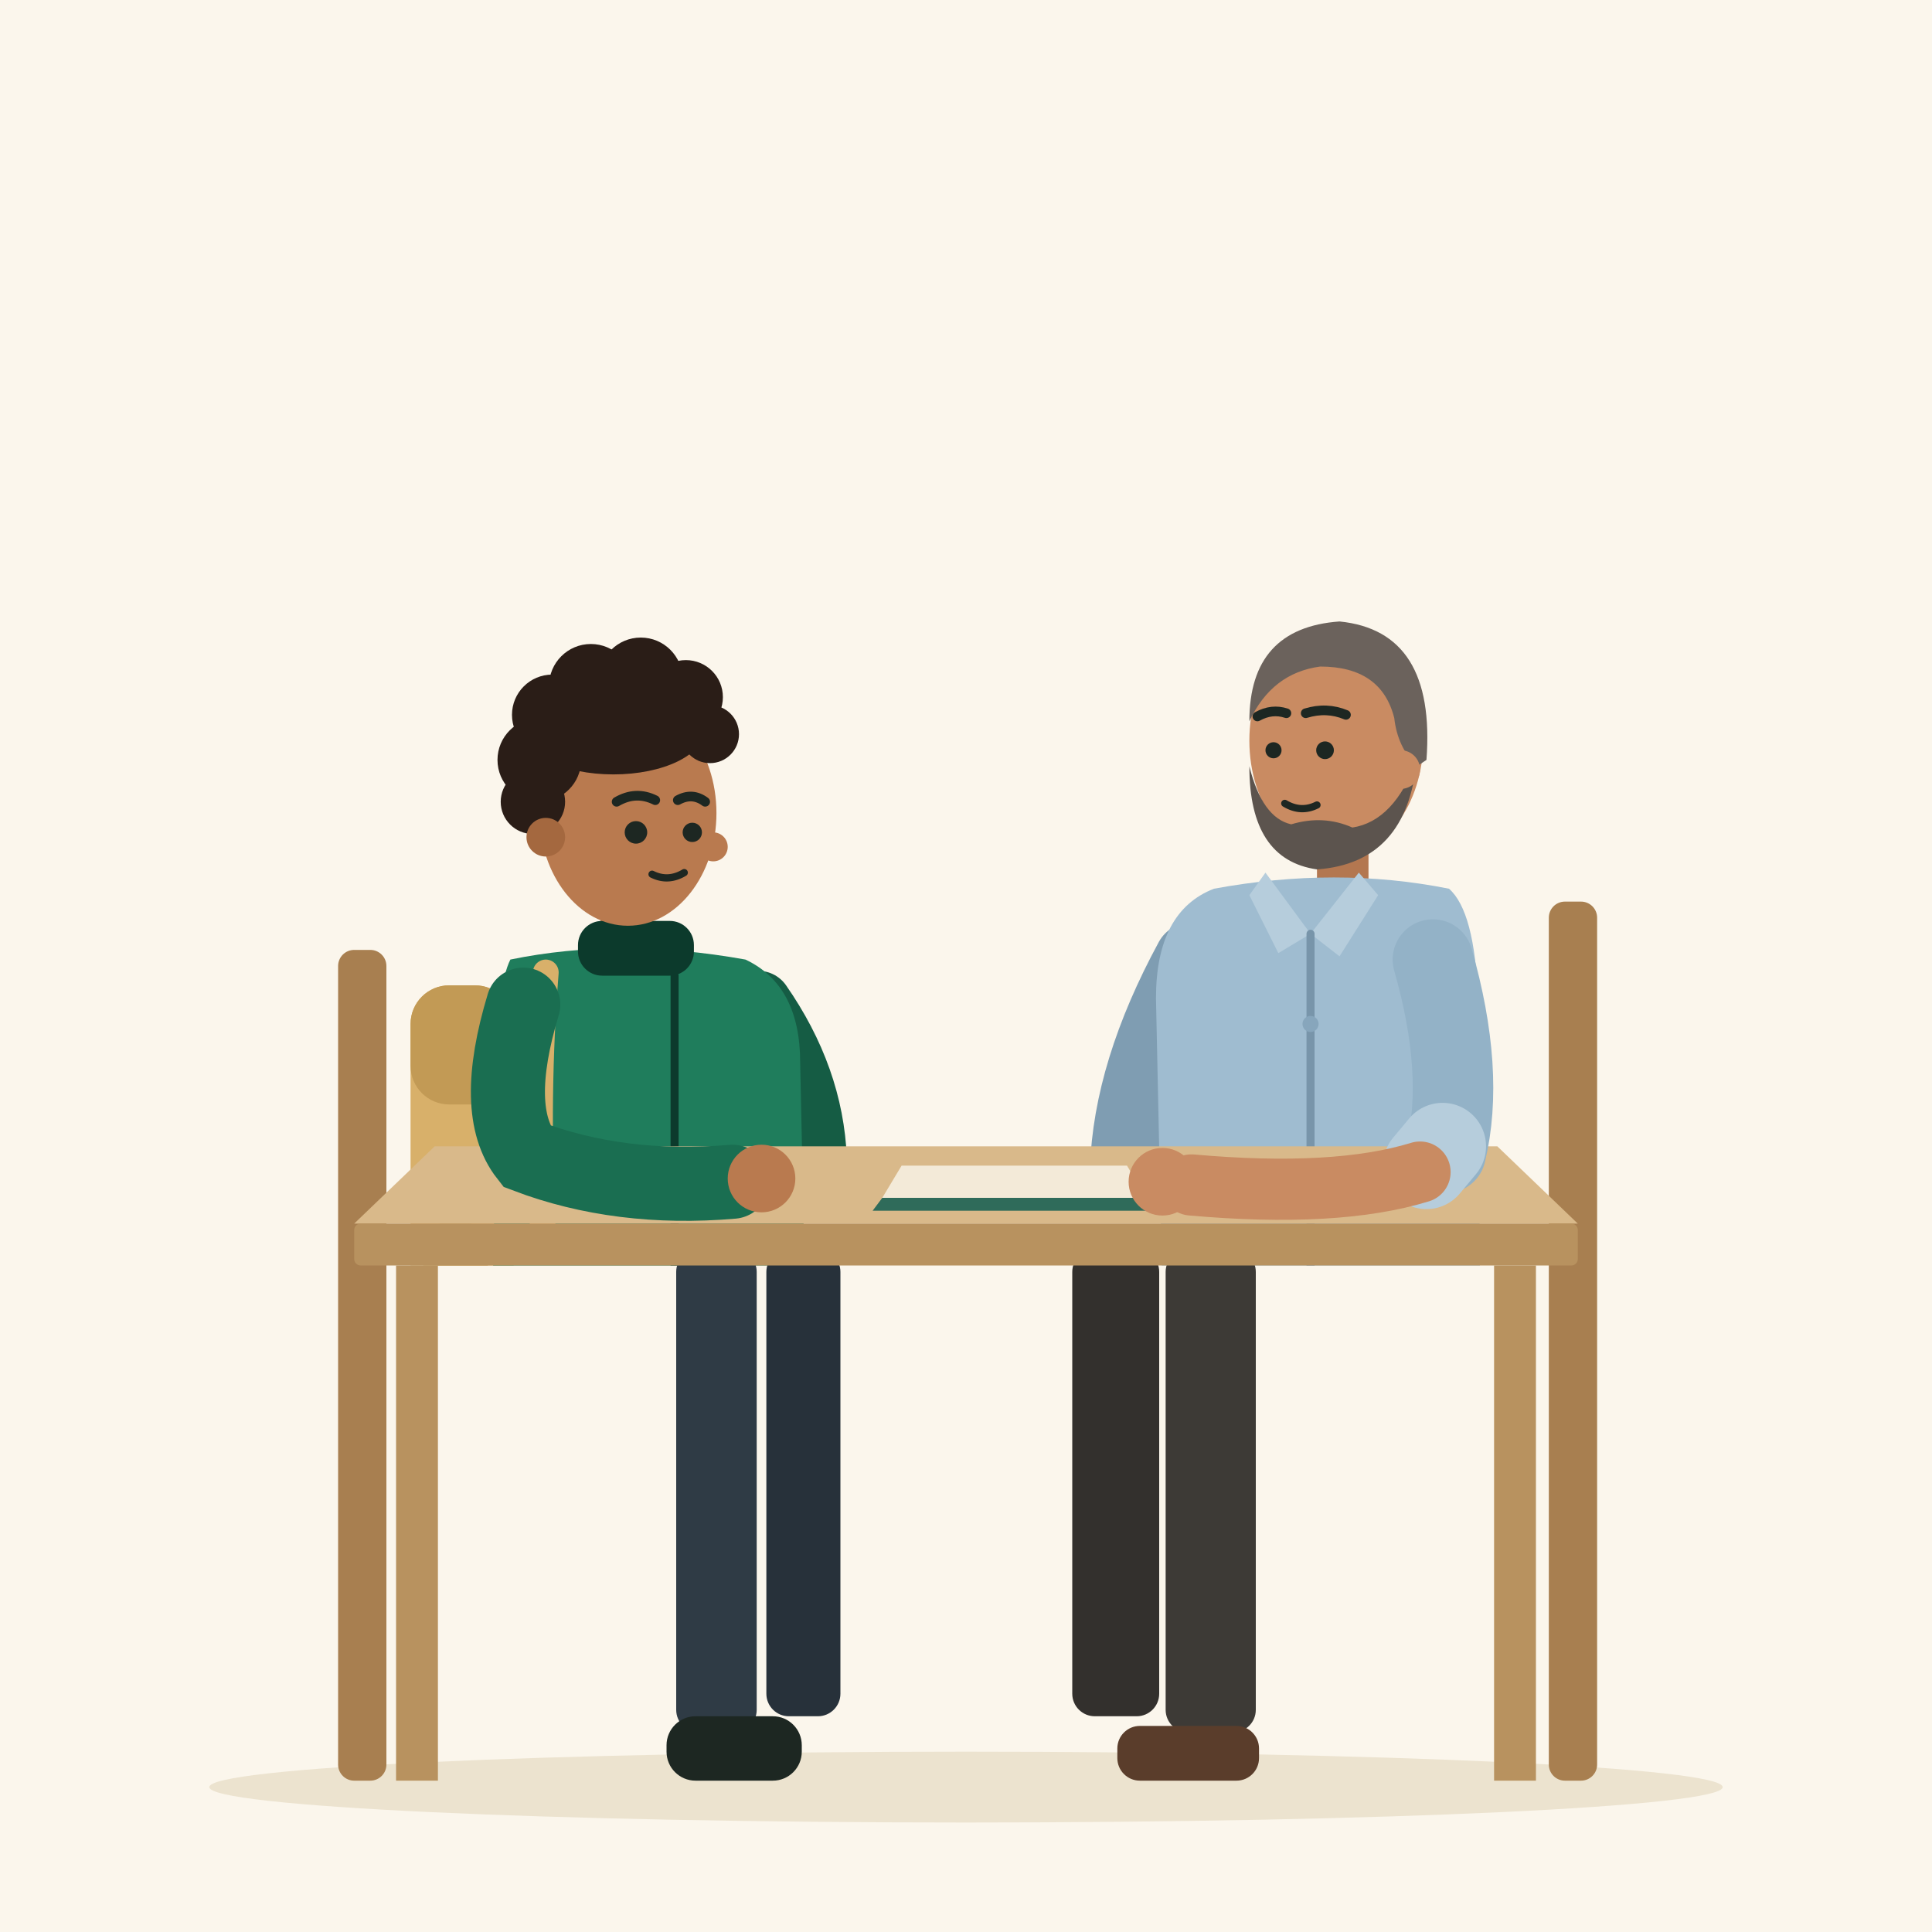
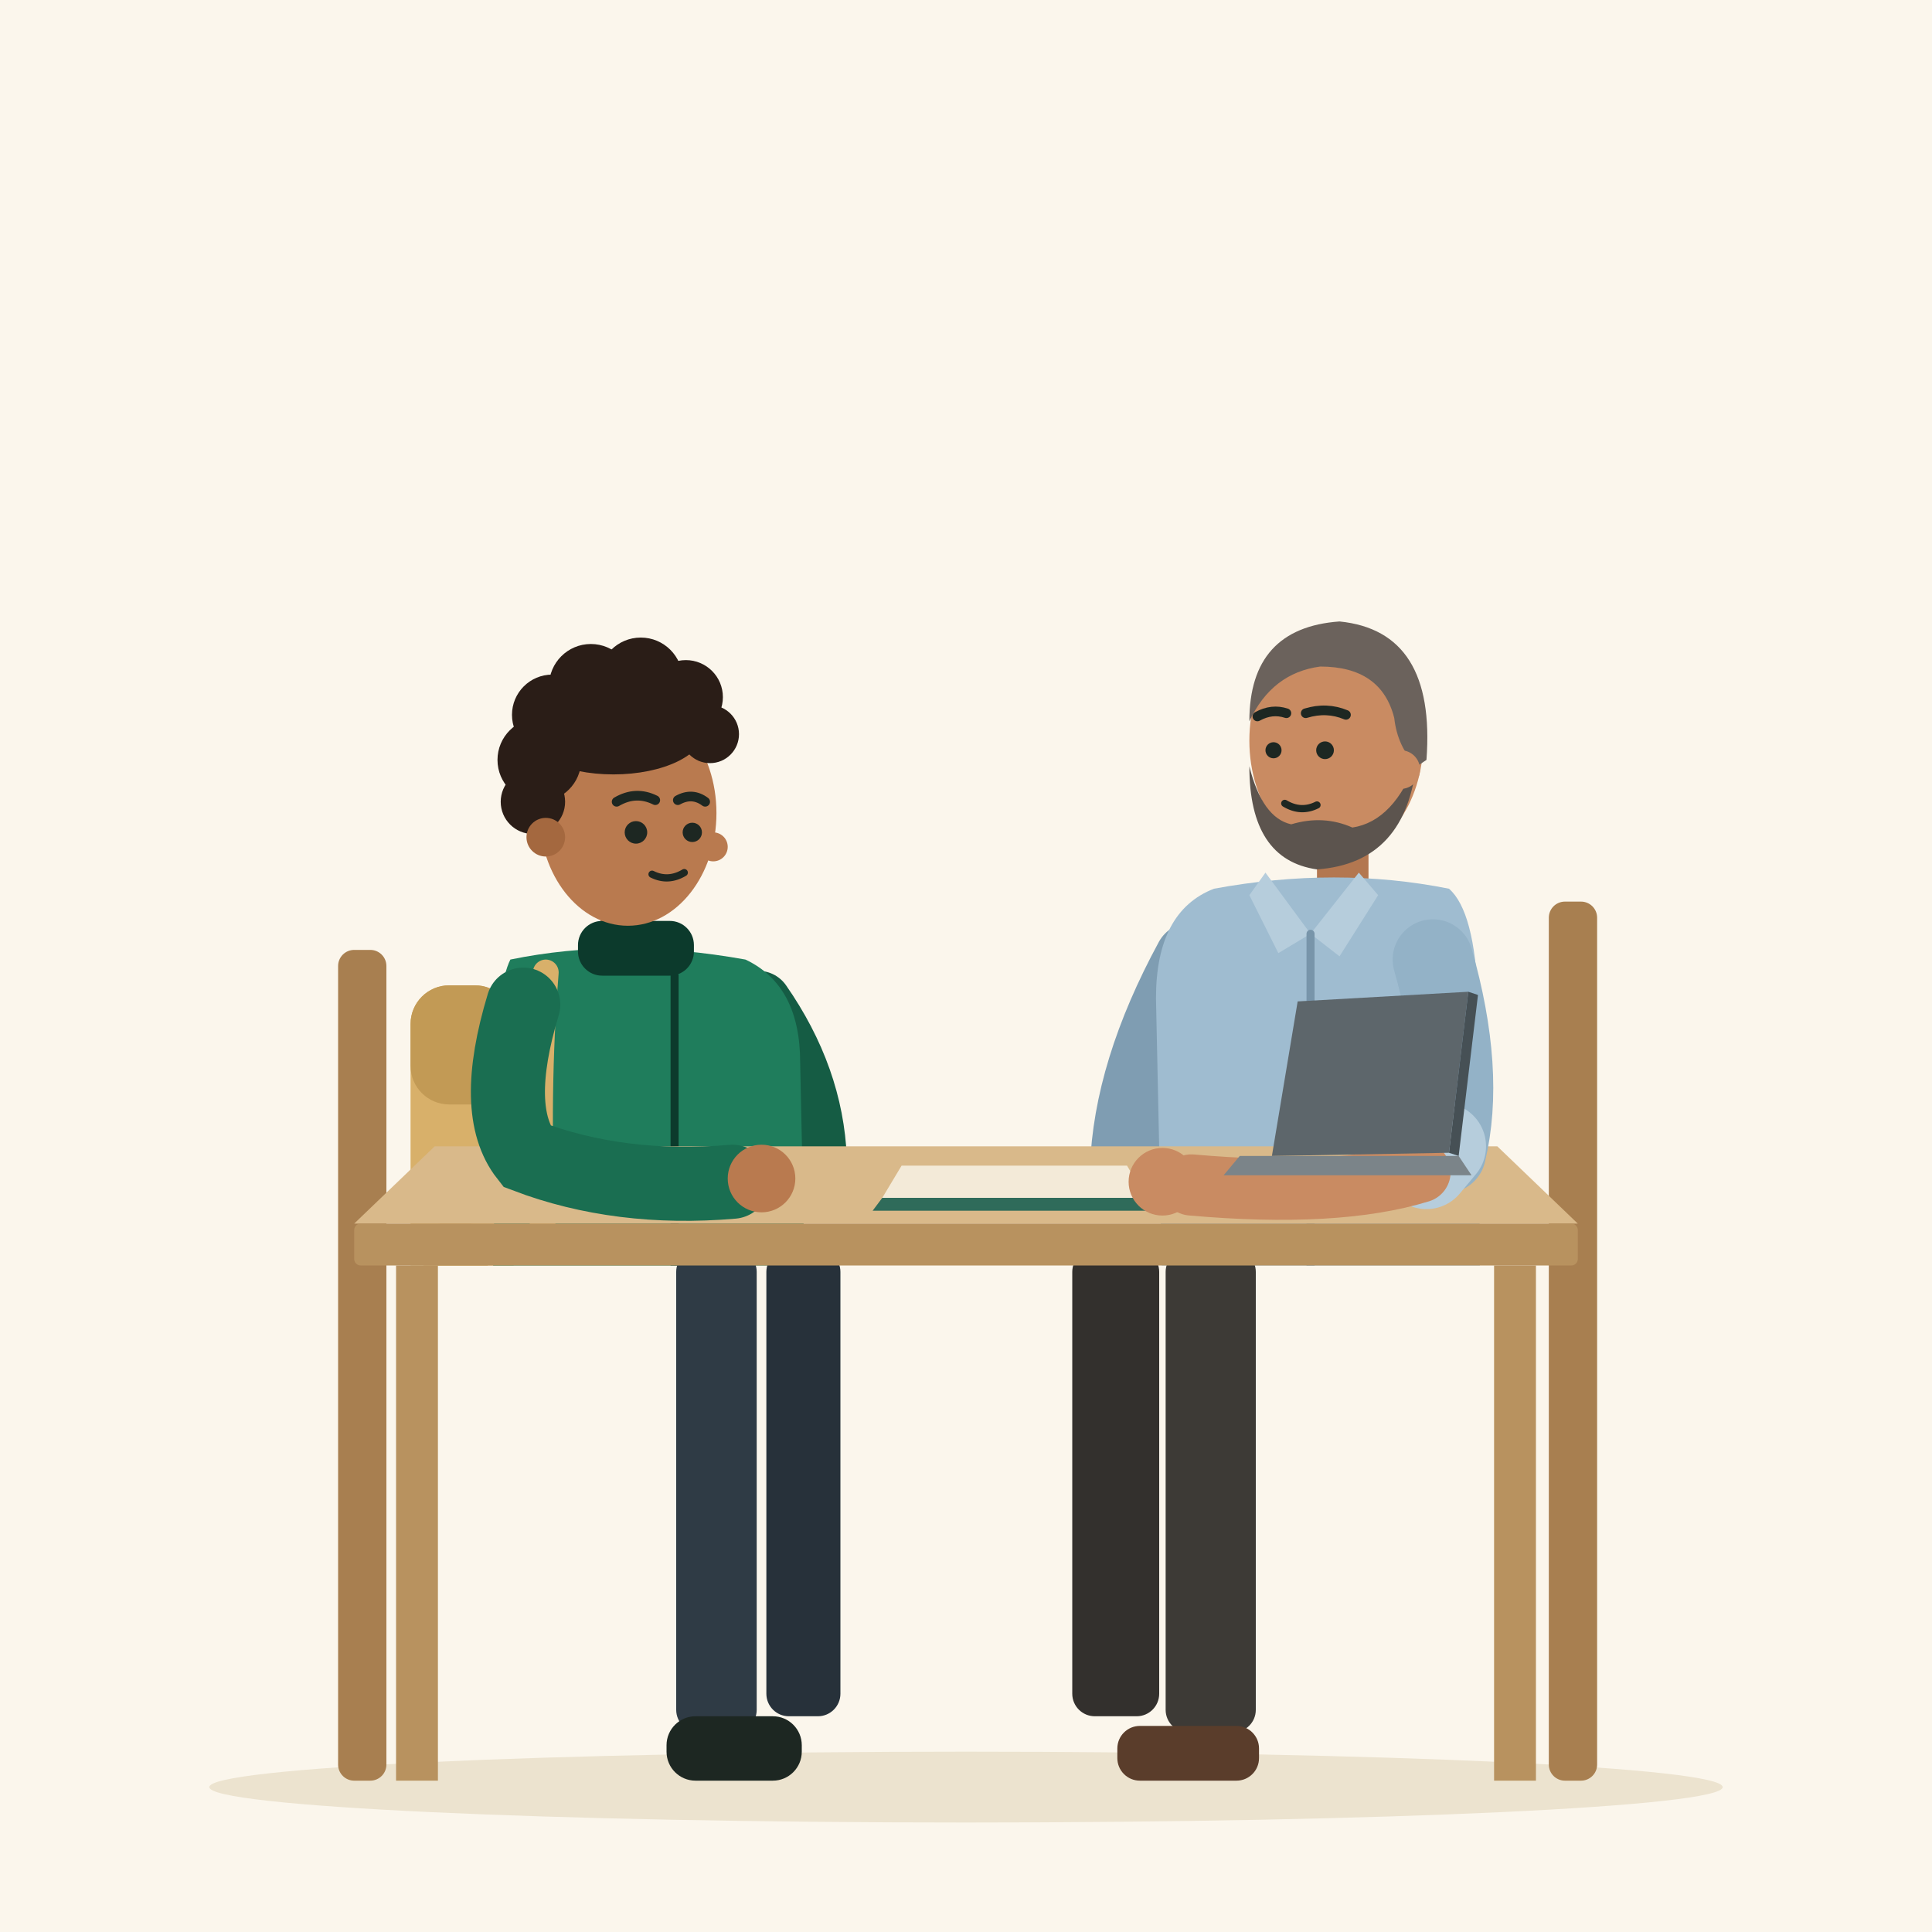
<svg xmlns="http://www.w3.org/2000/svg" width="1200" height="1200" viewBox="0 0 1200 1200" role="img">
  <style>
  .fondo{fill:#fbf6ec}
  .piso{fill:#ece3cf}
  .e1-piel{fill:#b97a4f}
  .e1-piel-sombra{fill:#a4683f}
  .e1-pelo{fill:#2a1d17}
  .e1-tinta{fill:#1d2722}
  .e1-trazo{fill:none;stroke:#1d2722;stroke-linecap:round}
  .e1-abrigo{fill:#1f7d5c}
  .e1-abrigo-brazo{fill:none;stroke:#1a6e51;stroke-linecap:round}
  .e1-abrigo-brazo-lejos{fill:none;stroke:#155c44;stroke-linecap:round}
  .e1-abrigo-linea{fill:none;stroke:#0c3a2c;stroke-linecap:round}
  .e1-cuello{fill:#0c3a2c}
  .e1-pantalon{fill:#2f3b45}
  .e1-pantalon-lejos{fill:#27313a}
  .e1-zapatilla{fill:#1d2722}
  .e1-mochila{fill:#d8b06a}
  .e1-mochila-sombra{fill:#c29a55}
  .e1-tira{fill:none;stroke:#d8b06a;stroke-linecap:round}
  .e1-valija{fill:#0c3a2c}
  .e1-valija-lado{fill:#082a1f}
  .e1-valija-manija{fill:#14503c}
  .e1-valija-banda{fill:#f1d9a8}
  .r1-piel{fill:#c98b62}
  .r1-piel-sombra{fill:#b37750}
  .r1-pelo{fill:#6b625c}
  .r1-barba{fill:#5c544e}
  .r1-tinta{fill:#1d2722}
  .r1-trazo{fill:none;stroke:#1d2722;stroke-linecap:round}
  .r1-camisa{fill:#9fbcd0}
  .r1-camisa-oscura{fill:#87a6bc}
  .r1-camisa-brazo{fill:none;stroke:#93b2c7;stroke-linecap:round;stroke-linejoin:round}
  .r1-camisa-brazo-lejos{fill:none;stroke:#7f9db2;stroke-linecap:round;stroke-linejoin:round}
  .r1-arremangado{fill:none;stroke:#b6cddc;stroke-linecap:round}
  .r1-antebrazo{fill:none;stroke:#c98b62;stroke-linecap:round}
  .r1-antebrazo-lejos{fill:none;stroke:#b37750;stroke-linecap:round}
  .r1-cuello-camisa{fill:#b6cddc}
  .r1-linea{fill:none;stroke:#7895aa;stroke-linecap:round}
  .r1-cinturon{fill:#3a2a20}
  .r1-pantalon{fill:#3d3a36}
  .r1-pantalon-lejos{fill:#33302d}
  .r1-zapato{fill:#5a3d2b}
  .r1-carpeta{fill:#2f6b5a}
  .r1-carpeta-hoja{fill:#f3ead8}
  .mesa{fill:#d9b98a}
  .mesa-canto{fill:#b8925f}
  .silla{fill:#a87f50}
  .carpeta-hoja-mesa{fill:#f3ead8}
  .carpeta-mesa{fill:#2f6b5a}
+   .laptop-tapa{fill:#5d666b}
+   .laptop-canto{fill:#465055}
+   .laptop-base{fill:#7b8489}
</style>
  <rect class="fondo" width="1200" height="1200" />
  <defs>
    <clipPath id="sobre-mesa">
      <rect x="0" y="0" width="1200" height="786" />
    </clipPath>
  </defs>
  <ellipse class="piso" cx="600" cy="1110" rx="470" ry="22" />
  <g id="sillas">
    <rect class="silla" x="210" y="590" width="30" height="516" rx="10" />
    <rect class="silla" x="962" y="560" width="30" height="546" rx="10" />
  </g>
  <g clip-path="url(#sobre-mesa)">
    <g id="r1-sentado" transform="translate(1990 196) scale(-1 1)">
      <g id="r1-brazo-izq" data-parte="brazo-izq">
        <path class="r1-camisa-brazo-lejos" stroke-width="46" d="M1250 400 Q1288 470 1290 530" />
      </g>
      <g id="r1-tc-torso" data-parte="torso">
        <rect class="r1-piel-sombra" x="1140" y="318" width="32" height="44" rx="8" />
        <path class="r1-camisa" d="M1090 356 Q1160 342 1236 356 Q1272 370 1272 424 L1266 704 Q1170 716 1070 704 L1072 424 Q1074 370 1090 356 Z" />
        <path class="r1-cuello-camisa" d="M1146 346 L1176 384 L1158 398 L1134 360 Z M1204 346 L1176 384 L1196 396 L1214 360 Z" />
        <path class="r1-linea" stroke-width="5" d="M1176 384 V692" />
        <circle class="r1-camisa-oscura" cx="1176" cy="440" r="5" />
        <circle class="r1-camisa-oscura" cx="1176" cy="530" r="5" />
        <circle class="r1-camisa-oscura" cx="1176" cy="620" r="5" />
        <rect class="r1-cinturon" x="1070" y="680" width="198" height="24" rx="6" />
      </g>
      <g id="r1-tc-cabeza" data-parte="cabeza">
        <ellipse class="r1-piel" cx="1160" cy="264" rx="54" ry="72" />
        <g id="r1-tc-pelo" data-parte="pelo">
          <path class="r1-pelo" d="M1104 276 Q1098 196 1158 190 Q1214 194 1214 252 Q1200 222 1170 218 Q1132 218 1124 250 Q1122 268 1110 280 Z" />
        </g>
        <g id="r1-tc-barba" data-parte="barba">
          <path class="r1-barba" d="M1110 276 Q1116 340 1172 344 Q1214 338 1214 280 Q1206 312 1188 316 Q1168 310 1150 318 Q1124 314 1110 276 Z" />
        </g>
        <circle class="r1-piel" cx="1120" cy="282" r="12" />
        <g id="r1-tc-cejas" data-parte="cejas">
          <path class="r1-trazo" stroke-width="6" d="M1154 248 Q1166 243 1179 247" />
          <path class="r1-trazo" stroke-width="6" d="M1191 247 Q1200 244 1209 249" />
        </g>
        <g id="r1-tc-ojos" data-parte="ojos">
          <circle class="r1-tinta" cx="1167" cy="270" r="5.5" />
          <circle class="r1-tinta" cx="1199" cy="270" r="5" />
        </g>
        <g id="r1-tc-boca" data-parte="boca">
          <path class="r1-trazo" stroke-width="4.5" d="M1172 304 Q1182 309 1192 303" />
        </g>
      </g>
    </g>
    <g id="e1-sentado" transform="translate(-765 220)">
      <g id="e1-brazo-izq" data-parte="brazo-izq">
        <path class="e1-abrigo-brazo-lejos" stroke-width="42" d="M1236 404 Q1268 450 1270 500" />
      </g>
      <g id="e1-tc-mochila" data-parte="mochila">
        <rect class="e1-mochila" x="1020" y="392" width="64" height="252" rx="24" />
        <rect class="e1-mochila-sombra" x="1020" y="392" width="64" height="74" rx="24" />
        <rect class="e1-mochila-sombra" x="1028" y="540" width="40" height="70" rx="12" />
      </g>
      <g id="e1-tc-torso" data-parte="torso">
        <rect class="e1-piel-sombra" x="1138" y="336" width="28" height="40" rx="8" />
        <path class="e1-abrigo" d="M1082 376 Q1150 362 1228 376 Q1262 392 1262 440 L1268 722 Q1170 738 1068 720 L1074 440 Q1074 392 1082 376 Z" />
        <path class="e1-abrigo-linea" stroke-width="5" d="M1184 386 V730" />
        <path class="e1-abrigo-linea" stroke-width="5" d="M1206 612 H1244" />
        <rect class="e1-cuello" x="1124" y="352" width="72" height="34" rx="15" />
        <path class="e1-tira" stroke-width="16" d="M1104 384 Q1098 460 1102 540" />
        <rect class="e1-mochila-sombra" x="1092" y="512" width="22" height="12" rx="4" />
      </g>
      <g id="e1-tc-cabeza" data-parte="cabeza">
        <ellipse class="e1-piel" cx="1155" cy="285" rx="55" ry="70" />
        <circle class="e1-piel" cx="1208" cy="306" r="9" />
        <g id="e1-tc-pelo" data-parte="pelo">
          <ellipse class="e1-pelo" cx="1146" cy="234" rx="56" ry="27" />
          <circle class="e1-pelo" cx="1100" cy="252" r="26" />
          <circle class="e1-pelo" cx="1096" cy="278" r="20" />
          <circle class="e1-pelo" cx="1108" cy="224" r="25" />
          <circle class="e1-pelo" cx="1132" cy="206" r="26" />
          <circle class="e1-pelo" cx="1163" cy="202" r="26" />
          <circle class="e1-pelo" cx="1191" cy="213" r="23" />
          <circle class="e1-pelo" cx="1206" cy="236" r="18" />
        </g>
        <circle class="e1-piel-sombra" cx="1104" cy="300" r="12" />
        <g id="e1-tc-cejas" data-parte="cejas">
          <path class="e1-trazo" stroke-width="6" d="M1148 278 Q1160 271 1172 277" />
          <path class="e1-trazo" stroke-width="6" d="M1186 277 Q1195 272 1203 278" />
        </g>
        <g id="e1-tc-ojos" data-parte="ojos">
          <circle class="e1-tinta" cx="1160" cy="297" r="7" />
          <circle class="e1-tinta" cx="1195" cy="297" r="6" />
        </g>
        <g id="e1-tc-boca" data-parte="boca">
          <path class="e1-trazo" stroke-width="4.5" d="M1170 323 Q1180 328 1190 322" />
        </g>
      </g>
    </g>
  </g>
  <g id="piernas-bajo-mesa">
    <rect class="e1-pantalon-lejos" x="476" y="776" width="46" height="290" rx="14" />
    <rect class="e1-pantalon" x="420" y="776" width="50" height="300" rx="14" />
    <rect class="e1-zapatilla" x="414" y="1066" width="84" height="40" rx="18" />
    <rect class="r1-pantalon-lejos" x="666" y="776" width="54" height="290" rx="14" />
    <rect class="r1-pantalon" x="724" y="776" width="56" height="300" rx="14" />
    <rect class="r1-zapato" x="694" y="1072" width="88" height="34" rx="14" />
  </g>
  <g id="mesa">
    <path class="mesa" d="M270 712 L930 712 L980 760 L220 760 Z" />
    <rect class="mesa-canto" x="220" y="760" width="760" height="26" rx="4" />
    <rect class="mesa-canto" x="246" y="786" width="26" height="320" />
    <rect class="mesa-canto" x="928" y="786" width="26" height="320" />
  </g>
  <g id="carpeta" data-parte="carpeta">
    <path class="carpeta-hoja-mesa" d="M560 724 L700 724 L712 744 L548 744 Z" />
    <path class="carpeta-mesa" d="M548 744 L712 744 L718 752 L542 752 Z" />
  </g>
  <g id="r1-brazo-der" data-parte="brazo-der" transform="translate(1990 196) scale(-1 1)">
    <path class="r1-camisa-brazo" stroke-width="50" d="M1100 400 Q1080 470 1092 520" />
    <path class="r1-arremangado" stroke-width="54" d="M1094 516 L1104 528" />
    <path class="r1-antebrazo" stroke-width="38" d="M1108 532 Q1160 548 1250 540" />
    <circle class="r1-piel" cx="1268" cy="538" r="21" />
  </g>
  <g id="e1-brazo-der" data-parte="brazo-der" transform="translate(-765 220)">
    <path class="e1-abrigo-brazo" stroke-width="46" d="M1090 404 Q1070 470 1092 498 Q1150 520 1220 514" />
    <circle class="e1-piel" cx="1238" cy="512" r="21" />
  </g>
+   <g id="laptop" data-parte="laptop">
+     <path class="laptop-tapa" d="M790 718 L806 622 L912 616 L900 716 Z" />
+     <path class="laptop-canto" d="M900 716 L912 616 L918 618 L906 718 Z" />
+     <path class="laptop-base" d="M770 718 L906 718 L914 730 L760 730 Z" />
+   </g>
</svg>
